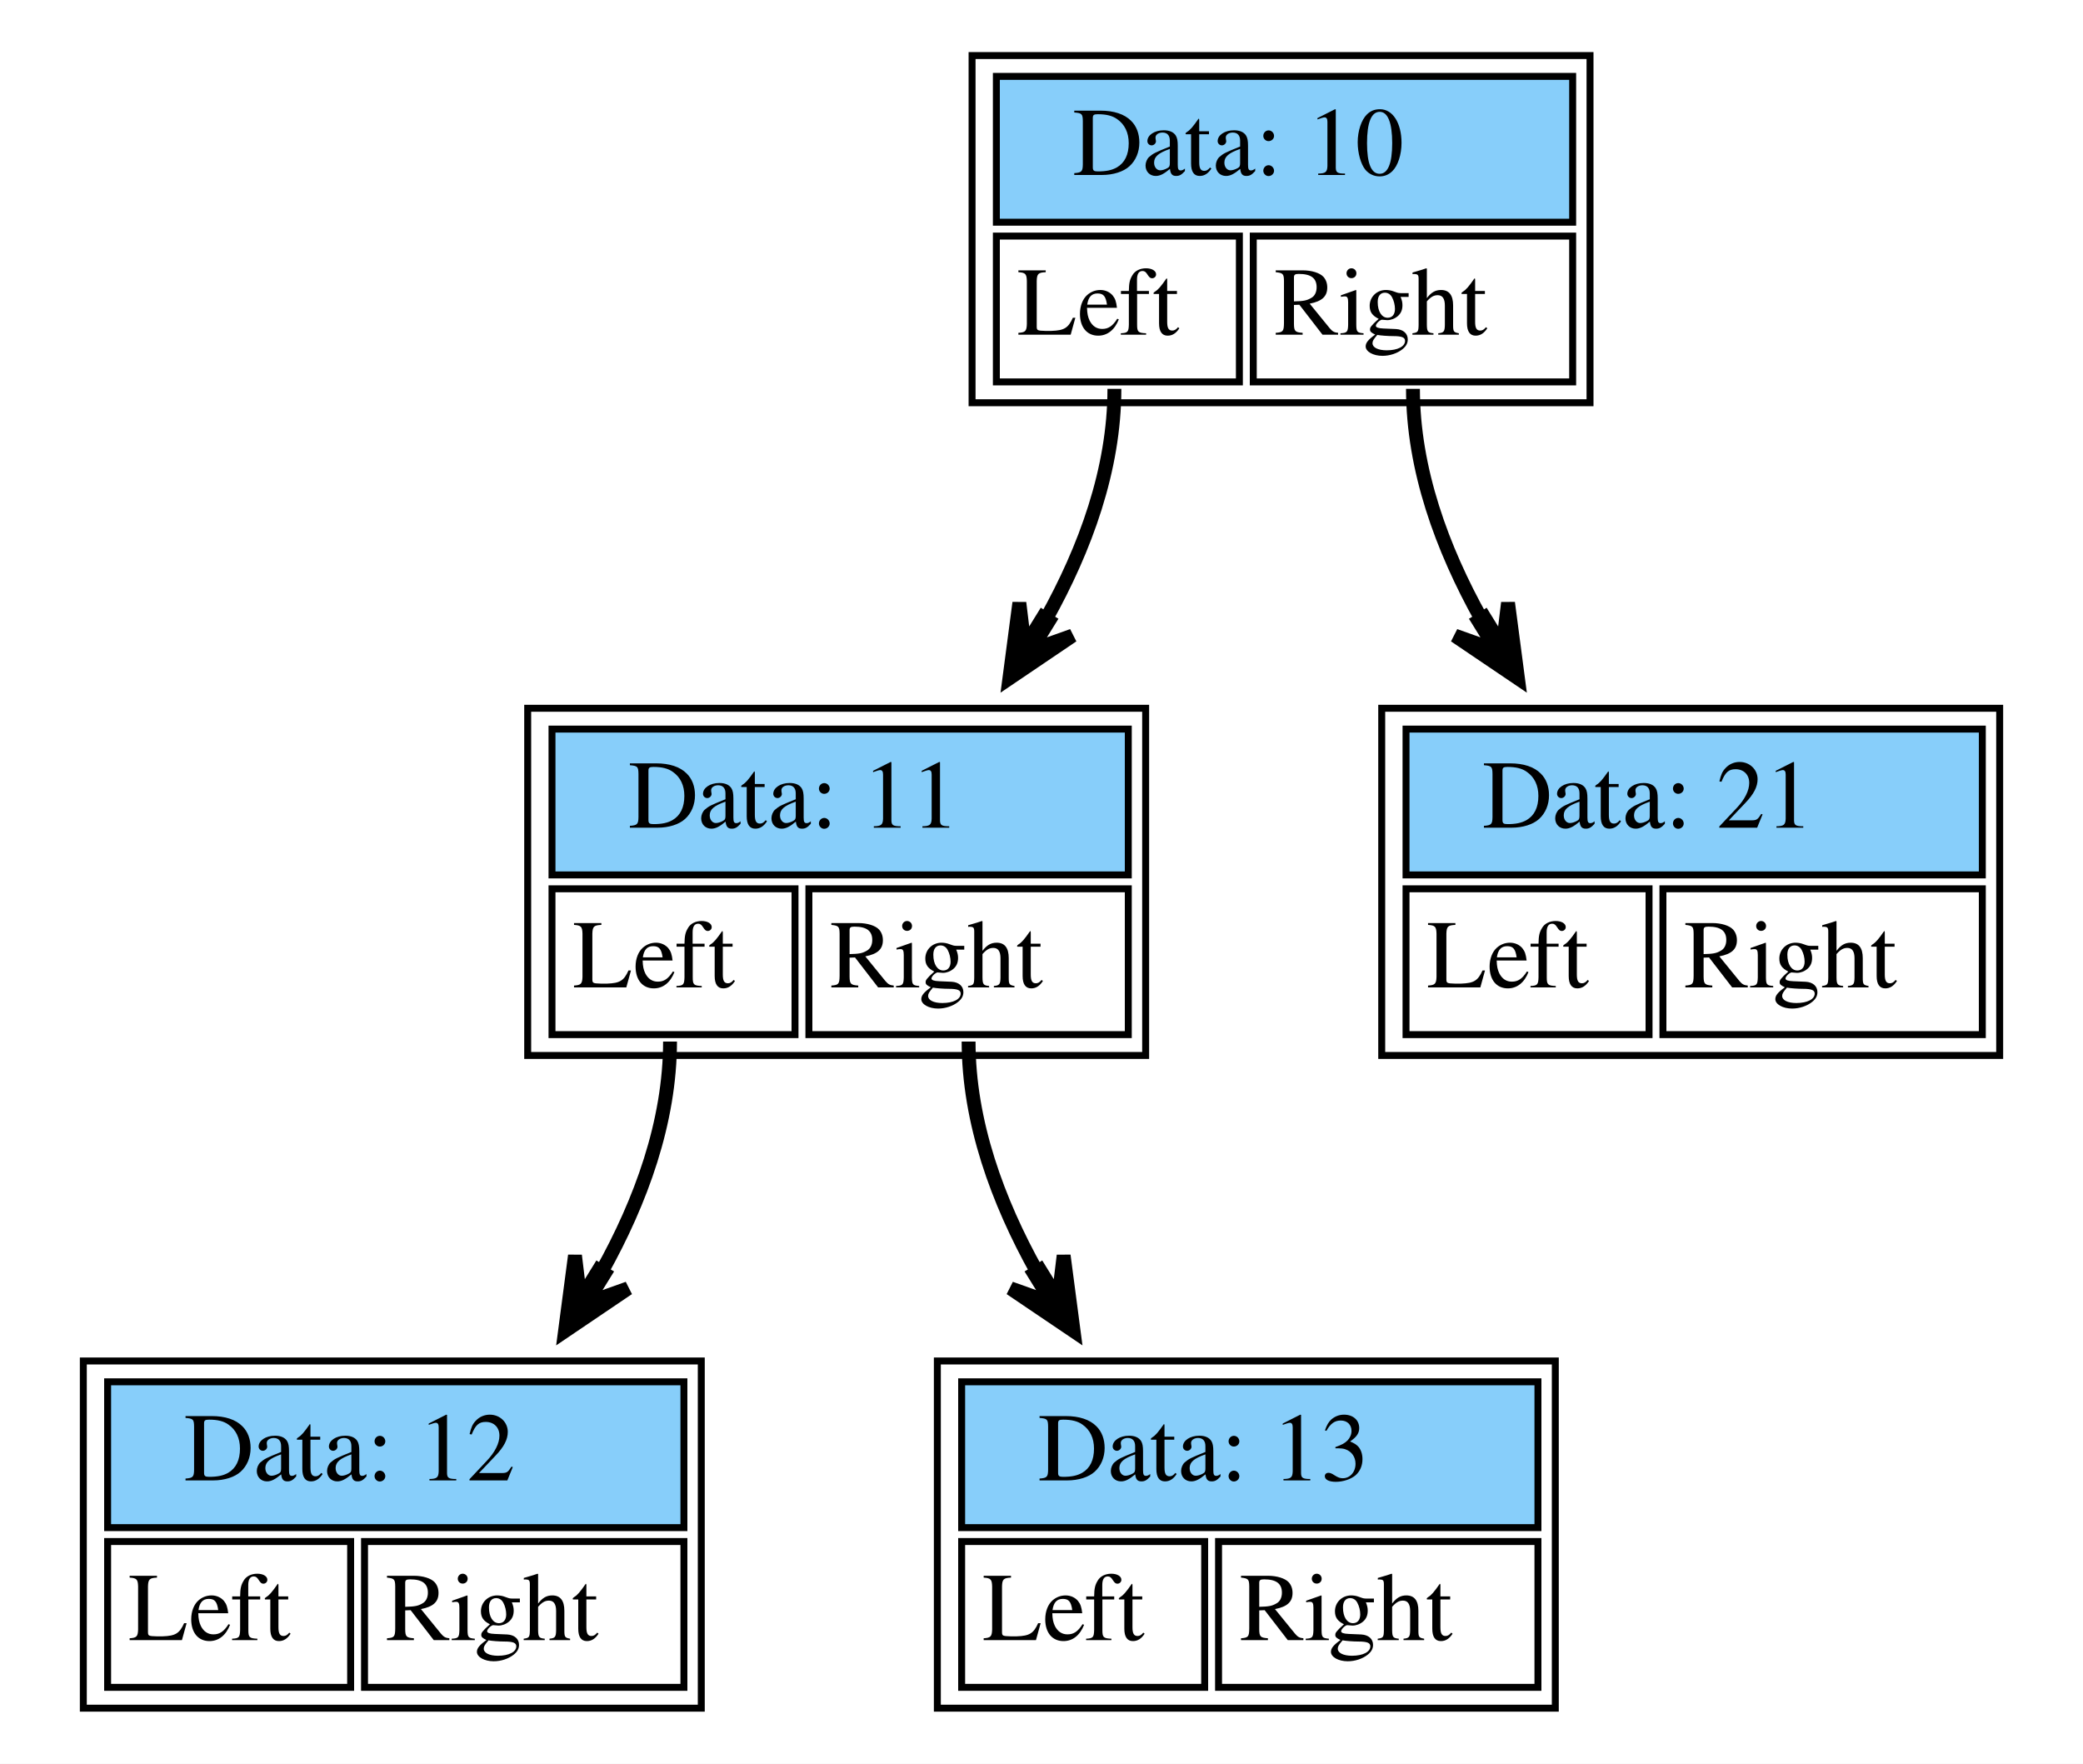
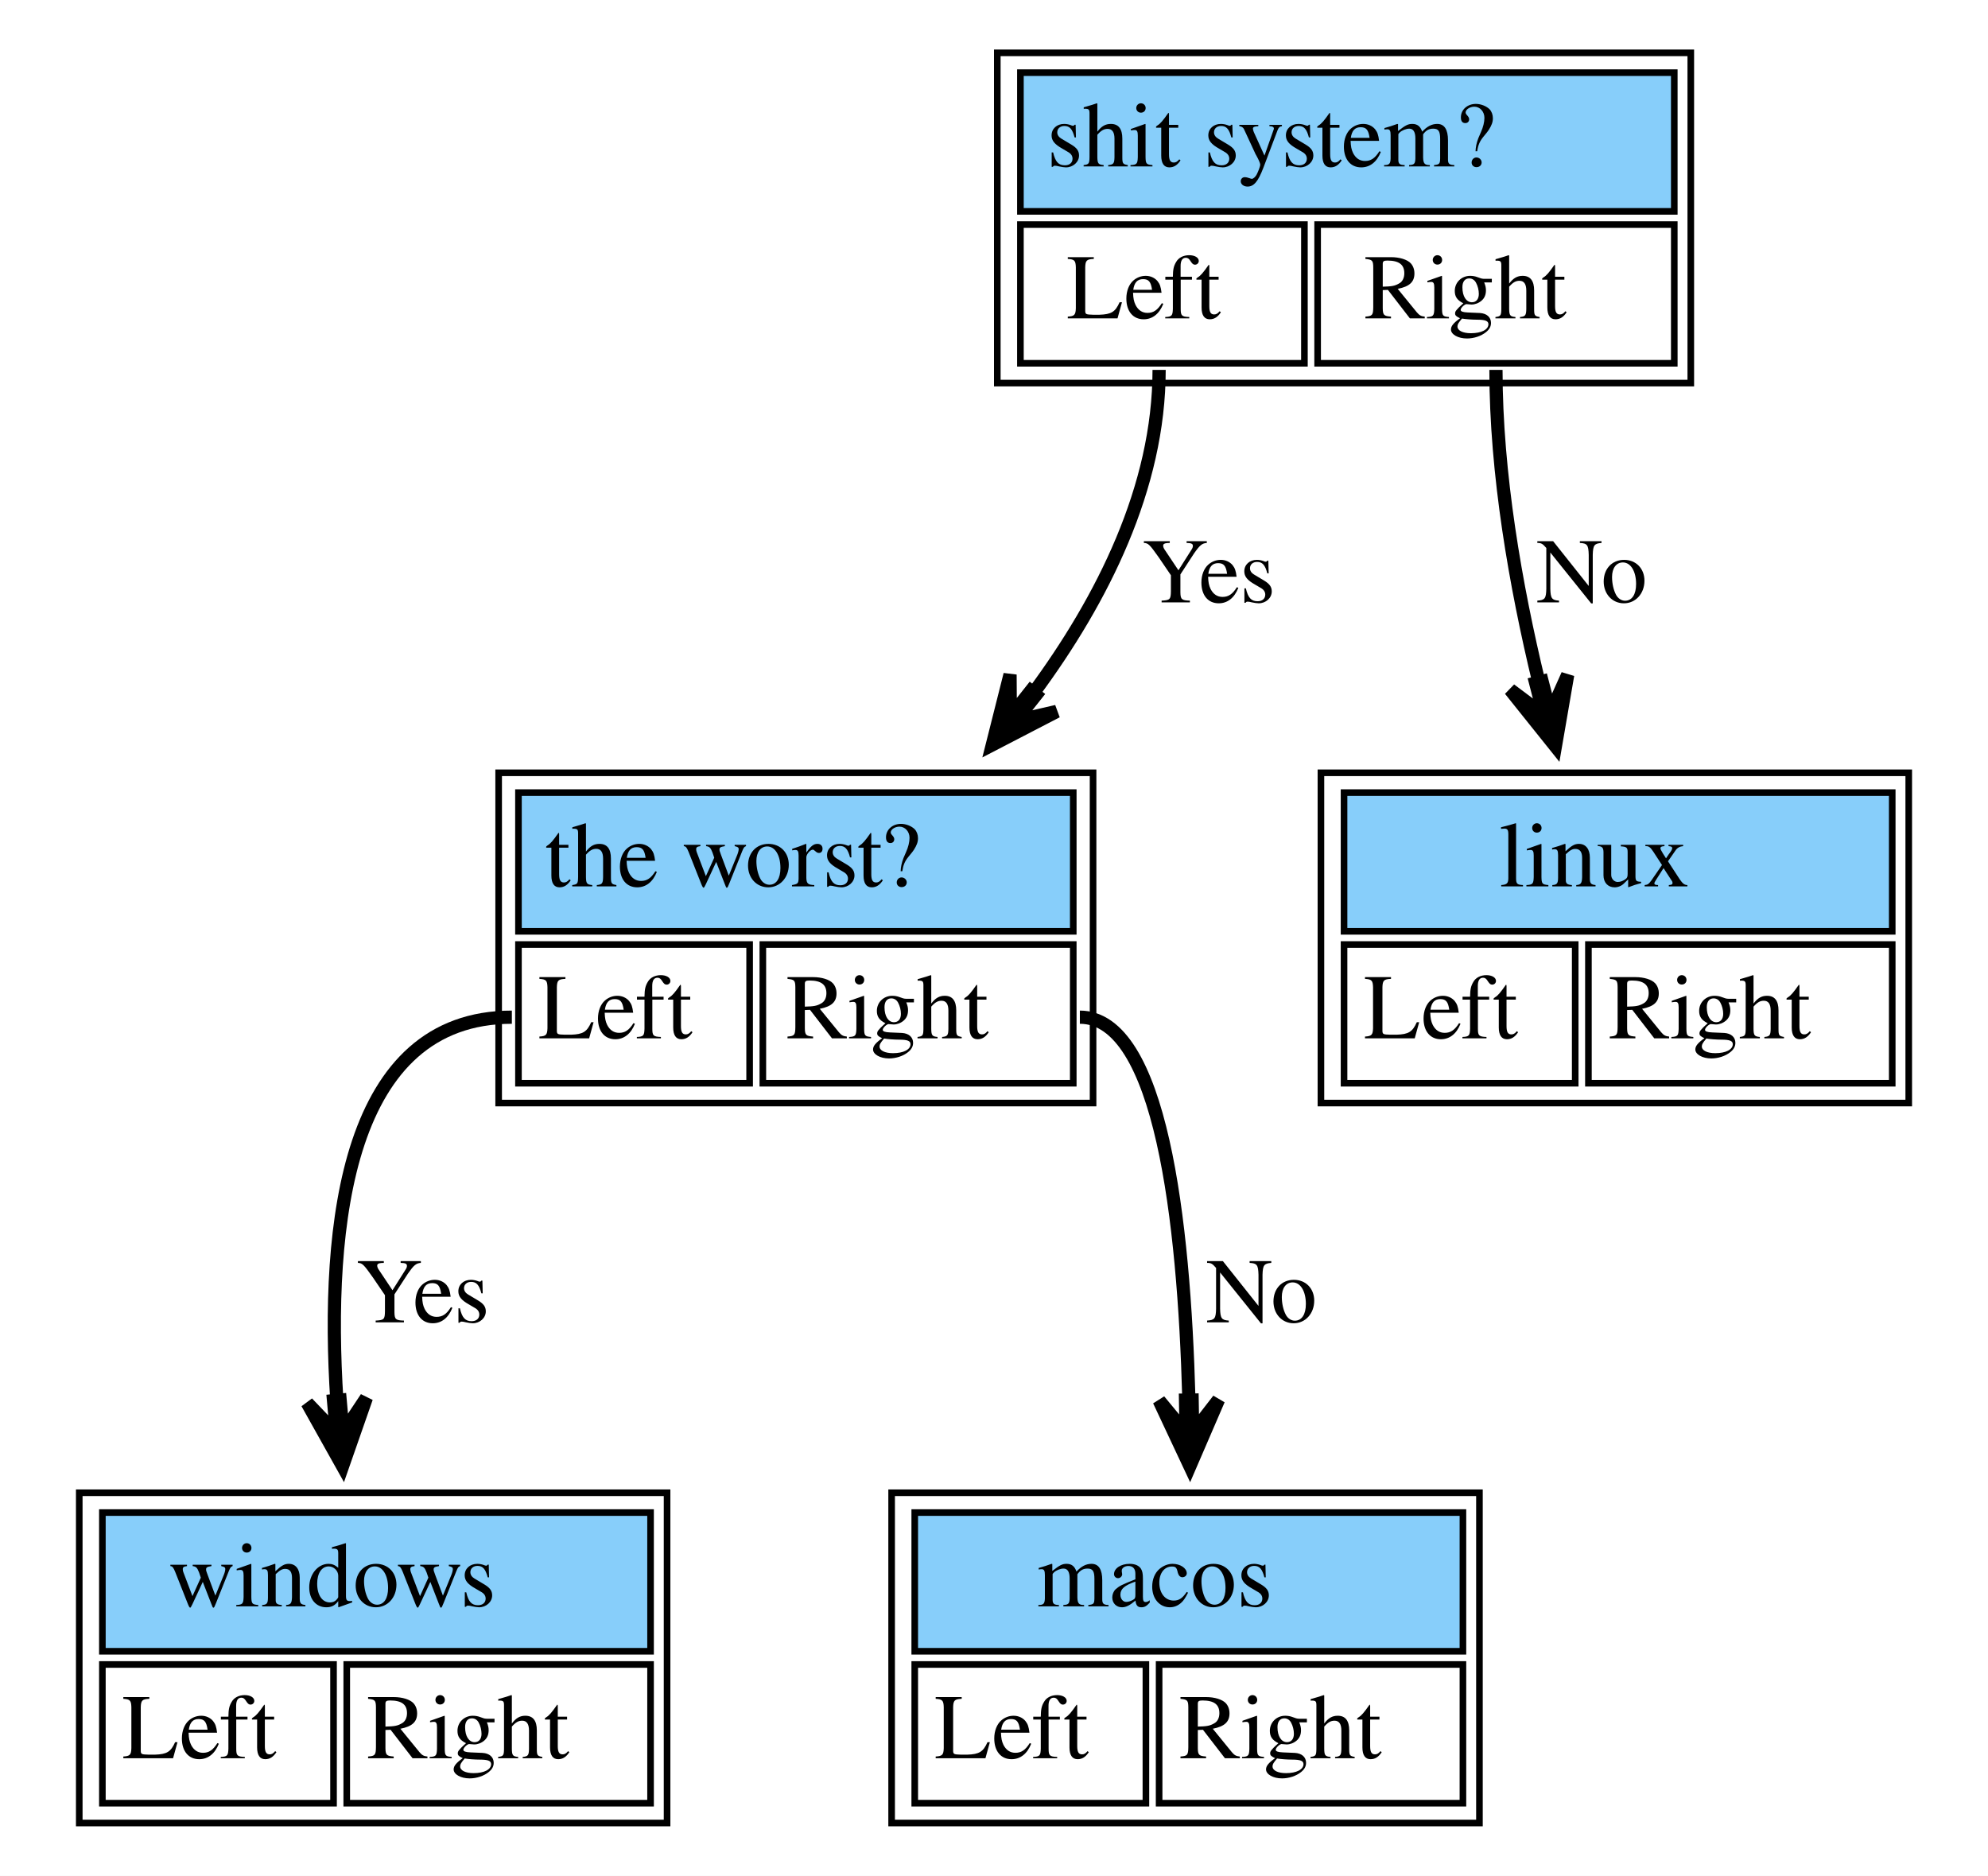
- <svg xmlns="http://www.w3.org/2000/svg" width="300pt" height="254pt" viewBox="0.00 0.00 300.00 254.00">
-   <g id="graph0" class="graph" transform="scale(1 1) rotate(0) translate(4 250)">
-     <polygon fill="white" stroke="transparent" points="-4,4 -4,-250 296,-250 296,4 -4,4" />
+ <svg xmlns="http://www.w3.org/2000/svg" width="301pt" height="284pt" viewBox="0.00 0.00 301.00 284.00">
+   <g id="graph0" class="graph" transform="scale(1 1) rotate(0) translate(4 280)">
+     <polygon fill="white" stroke="transparent" points="-4,4 -4,-280 297,-280 297,4 -4,4" />
    <g id="node1" class="node">
      <polygon fill="lightskyblue" stroke="transparent" points="11.5,-30 11.5,-51 94.5,-51 94.5,-30 11.5,-30" />
      <polygon fill="none" stroke="black" points="11.5,-30 11.5,-51 94.5,-51 94.5,-30 11.5,-30" />
-       <text text-anchor="start" x="22.5" y="-36.8" font-family="Times,serif" font-size="14.00">Data: 12</text>
+       <text text-anchor="start" x="21.5" y="-36.8" font-family="Times,serif" font-size="14.00">windows</text>
      <polygon fill="none" stroke="black" points="11.5,-7 11.5,-28 46.5,-28 46.5,-7 11.5,-7" />
      <text text-anchor="start" x="14.5" y="-13.8" font-family="Times,serif" font-size="14.00">Left</text>
      <polygon fill="none" stroke="black" points="48.5,-7 48.5,-28 94.5,-28 94.5,-7 48.5,-7" />
      <text text-anchor="start" x="51.5" y="-13.8" font-family="Times,serif" font-size="14.00">Right</text>
      <polygon fill="none" stroke="black" points="8,-4 8,-54 97,-54 97,-4 8,-4" />
    </g>
    <g id="node2" class="node">
-       <polygon fill="lightskyblue" stroke="transparent" points="75.5,-124 75.5,-145 158.5,-145 158.5,-124 75.5,-124" />
-       <polygon fill="none" stroke="black" points="75.5,-124 75.5,-145 158.5,-145 158.5,-124 75.5,-124" />
-       <text text-anchor="start" x="86.5" y="-130.8" font-family="Times,serif" font-size="14.00">Data: 11</text>
-       <polygon fill="none" stroke="black" points="75.5,-101 75.5,-122 110.5,-122 110.5,-101 75.5,-101" />
-       <text text-anchor="start" x="78.5" y="-107.8" font-family="Times,serif" font-size="14.00">Left</text>
-       <polygon fill="none" stroke="black" points="112.5,-101 112.5,-122 158.5,-122 158.5,-101 112.5,-101" />
-       <text text-anchor="start" x="115.5" y="-107.8" font-family="Times,serif" font-size="14.00">Right</text>
-       <polygon fill="none" stroke="black" points="72,-98 72,-148 161,-148 161,-98 72,-98" />
+       <polygon fill="lightskyblue" stroke="transparent" points="74.5,-139 74.5,-160 158.5,-160 158.5,-139 74.5,-139" />
+       <polygon fill="none" stroke="black" points="74.5,-139 74.5,-160 158.5,-160 158.5,-139 74.5,-139" />
+       <text text-anchor="start" x="78.5" y="-145.8" font-family="Times,serif" font-size="14.00">the worst?</text>
+       <polygon fill="none" stroke="black" points="74.5,-116 74.5,-137 109.5,-137 109.5,-116 74.5,-116" />
+       <text text-anchor="start" x="77.5" y="-122.8" font-family="Times,serif" font-size="14.00">Left</text>
+       <polygon fill="none" stroke="black" points="111.5,-116 111.5,-137 158.5,-137 158.5,-116 111.5,-116" />
+       <text text-anchor="start" x="115" y="-122.8" font-family="Times,serif" font-size="14.00">Right</text>
+       <polygon fill="none" stroke="black" points="71.5,-113 71.5,-163 161.5,-163 161.5,-113 71.5,-113" />
    </g>
    <g id="edge1" class="edge">
-       <path fill="none" stroke="black" stroke-width="2" d="M92.5,-100C92.5,-88.42 88.32,-77.01 82.66,-66.87" />
-       <polygon fill="black" stroke="black" stroke-width="2" points="77.38,-58.32 86.46,-64.46 80.43,-62.31 83.06,-66.56 82.63,-66.82 82.21,-67.09 79.58,-62.83 78.81,-69.19 77.38,-58.32 77.38,-58.32" />
+       <path fill="none" stroke="black" stroke-width="2" d="M73.5,-126C48.61,-126 45.27,-94.83 47,-68.02" />
+       <polygon fill="black" stroke="black" stroke-width="2" points="47.87,-58.03 51.48,-68.38 47.94,-63.05 47.5,-68.03 47,-67.99 46.5,-67.94 46.94,-62.96 42.52,-67.59 47.87,-58.03 47.87,-58.03" />
+       <text text-anchor="middle" x="60" y="-79.8" font-family="Times,serif" font-size="14.00">Yes</text>
    </g>
    <g id="node3" class="node">
      <polygon fill="lightskyblue" stroke="transparent" points="134.5,-30 134.5,-51 217.5,-51 217.5,-30 134.5,-30" />
      <polygon fill="none" stroke="black" points="134.5,-30 134.5,-51 217.5,-51 217.5,-30 134.5,-30" />
-       <text text-anchor="start" x="145.5" y="-36.8" font-family="Times,serif" font-size="14.00">Data: 13</text>
+       <text text-anchor="start" x="153" y="-36.8" font-family="Times,serif" font-size="14.00">macos</text>
      <polygon fill="none" stroke="black" points="134.5,-7 134.5,-28 169.5,-28 169.5,-7 134.5,-7" />
      <text text-anchor="start" x="137.5" y="-13.8" font-family="Times,serif" font-size="14.00">Left</text>
      <polygon fill="none" stroke="black" points="171.5,-7 171.5,-28 217.5,-28 217.5,-7 171.5,-7" />
      <text text-anchor="start" x="174.5" y="-13.8" font-family="Times,serif" font-size="14.00">Right</text>
      <polygon fill="none" stroke="black" points="131,-4 131,-54 220,-54 220,-4 131,-4" />
    </g>
    <g id="edge2" class="edge">
-       <path fill="none" stroke="black" stroke-width="2" d="M135.5,-100C135.5,-88.42 139.68,-77.01 145.34,-66.87" />
-       <polygon fill="black" stroke="black" stroke-width="2" points="150.62,-58.32 149.19,-69.19 148.42,-62.83 145.79,-67.09 145.37,-66.82 144.94,-66.56 147.57,-62.31 141.54,-64.46 150.62,-58.32 150.62,-58.32" />
+       <path fill="none" stroke="black" stroke-width="2" d="M159.5,-126C171.77,-126 175.27,-95.11 176,-68.37" />
+       <polygon fill="black" stroke="black" stroke-width="2" points="176.16,-58.03 180.5,-68.09 176.58,-63.03 176.5,-68.03 176,-68.02 175.5,-68.02 175.58,-63.02 171.5,-67.96 176.16,-58.03 176.16,-58.03" />
+       <text text-anchor="middle" x="187" y="-79.8" font-family="Times,serif" font-size="14.00">No</text>
    </g>
    <g id="node4" class="node">
-       <polygon fill="lightskyblue" stroke="transparent" points="139.5,-218 139.5,-239 222.5,-239 222.5,-218 139.5,-218" />
-       <polygon fill="none" stroke="black" points="139.5,-218 139.5,-239 222.5,-239 222.5,-218 139.5,-218" />
-       <text text-anchor="start" x="150.5" y="-224.8" font-family="Times,serif" font-size="14.00">Data: 10</text>
-       <polygon fill="none" stroke="black" points="139.5,-195 139.5,-216 174.5,-216 174.5,-195 139.5,-195" />
-       <text text-anchor="start" x="142.5" y="-201.8" font-family="Times,serif" font-size="14.00">Left</text>
-       <polygon fill="none" stroke="black" points="176.5,-195 176.5,-216 222.5,-216 222.5,-195 176.5,-195" />
-       <text text-anchor="start" x="179.5" y="-201.8" font-family="Times,serif" font-size="14.00">Right</text>
-       <polygon fill="none" stroke="black" points="136,-192 136,-242 225,-242 225,-192 136,-192" />
+       <polygon fill="lightskyblue" stroke="transparent" points="150.5,-248 150.5,-269 249.5,-269 249.5,-248 150.5,-248" />
+       <polygon fill="none" stroke="black" points="150.5,-248 150.5,-269 249.5,-269 249.5,-248 150.5,-248" />
+       <text text-anchor="start" x="154.5" y="-254.8" font-family="Times,serif" font-size="14.00">shit system?</text>
+       <polygon fill="none" stroke="black" points="150.5,-225 150.5,-246 193.5,-246 193.5,-225 150.5,-225" />
+       <text text-anchor="start" x="157.5" y="-231.8" font-family="Times,serif" font-size="14.00">Left</text>
+       <polygon fill="none" stroke="black" points="195.5,-225 195.5,-246 249.5,-246 249.5,-225 195.5,-225" />
+       <text text-anchor="start" x="202.5" y="-231.8" font-family="Times,serif" font-size="14.00">Right</text>
+       <polygon fill="none" stroke="black" points="147,-222 147,-272 252,-272 252,-222 147,-222" />
    </g>
    <g id="edge3" class="edge">
-       <path fill="none" stroke="black" stroke-width="2" d="M156.5,-194C156.5,-182.42 152.32,-171.01 146.66,-160.87" />
-       <polygon fill="black" stroke="black" stroke-width="2" points="141.38,-152.32 150.46,-158.46 144.43,-156.31 147.06,-160.56 146.63,-160.82 146.21,-161.09 143.58,-156.83 142.81,-163.19 141.38,-152.32 141.38,-152.32" />
+       <path fill="none" stroke="black" stroke-width="2" d="M171.5,-224C171.5,-206.22 162.91,-189.22 152.53,-175.16" />
+       <polygon fill="black" stroke="black" stroke-width="2" points="146.25,-167.24 155.99,-172.29 149.75,-170.85 152.85,-174.77 152.46,-175.08 152.07,-175.39 148.97,-171.47 148.93,-177.87 146.25,-167.24 146.25,-167.24" />
+       <text text-anchor="middle" x="179" y="-188.8" font-family="Times,serif" font-size="14.00">Yes</text>
    </g>
    <g id="node5" class="node">
-       <polygon fill="lightskyblue" stroke="transparent" points="198.5,-124 198.5,-145 281.5,-145 281.5,-124 198.5,-124" />
-       <polygon fill="none" stroke="black" points="198.5,-124 198.5,-145 281.5,-145 281.5,-124 198.5,-124" />
-       <text text-anchor="start" x="209.5" y="-130.8" font-family="Times,serif" font-size="14.00">Data: 21</text>
-       <polygon fill="none" stroke="black" points="198.5,-101 198.5,-122 233.5,-122 233.5,-101 198.5,-101" />
-       <text text-anchor="start" x="201.5" y="-107.8" font-family="Times,serif" font-size="14.00">Left</text>
-       <polygon fill="none" stroke="black" points="235.5,-101 235.5,-122 281.5,-122 281.5,-101 235.5,-101" />
-       <text text-anchor="start" x="238.5" y="-107.8" font-family="Times,serif" font-size="14.00">Right</text>
-       <polygon fill="none" stroke="black" points="195,-98 195,-148 284,-148 284,-98 195,-98" />
+       <polygon fill="lightskyblue" stroke="transparent" points="199.5,-139 199.5,-160 282.5,-160 282.5,-139 199.5,-139" />
+       <polygon fill="none" stroke="black" points="199.5,-139 199.5,-160 282.5,-160 282.5,-139 199.5,-139" />
+       <text text-anchor="start" x="223" y="-145.8" font-family="Times,serif" font-size="14.00">linux</text>
+       <polygon fill="none" stroke="black" points="199.5,-116 199.5,-137 234.5,-137 234.5,-116 199.5,-116" />
+       <text text-anchor="start" x="202.5" y="-122.8" font-family="Times,serif" font-size="14.00">Left</text>
+       <polygon fill="none" stroke="black" points="236.5,-116 236.5,-137 282.5,-137 282.5,-116 236.5,-116" />
+       <text text-anchor="start" x="239.5" y="-122.8" font-family="Times,serif" font-size="14.00">Right</text>
+       <polygon fill="none" stroke="black" points="196,-113 196,-163 285,-163 285,-113 196,-113" />
    </g>
    <g id="edge4" class="edge">
-       <path fill="none" stroke="black" stroke-width="2" d="M199.5,-194C199.5,-182.42 203.68,-171.01 209.34,-160.87" />
-       <polygon fill="black" stroke="black" stroke-width="2" points="214.62,-152.32 213.19,-163.19 212.42,-156.83 209.79,-161.09 209.37,-160.82 208.94,-160.56 211.57,-156.31 205.54,-158.46 214.62,-152.32 214.62,-152.32" />
+       <path fill="none" stroke="black" stroke-width="2" d="M222.5,-224C222.5,-208.31 225.47,-191.34 229,-176.72" />
+       <polygon fill="black" stroke="black" stroke-width="2" points="231.5,-167.02 233.36,-177.83 230.74,-171.99 229.49,-176.83 229,-176.7 228.52,-176.58 229.77,-171.74 224.65,-175.58 231.5,-167.02 231.5,-167.02" />
+       <text text-anchor="middle" x="237" y="-188.8" font-family="Times,serif" font-size="14.00">No</text>
    </g>
  </g>
</svg>
